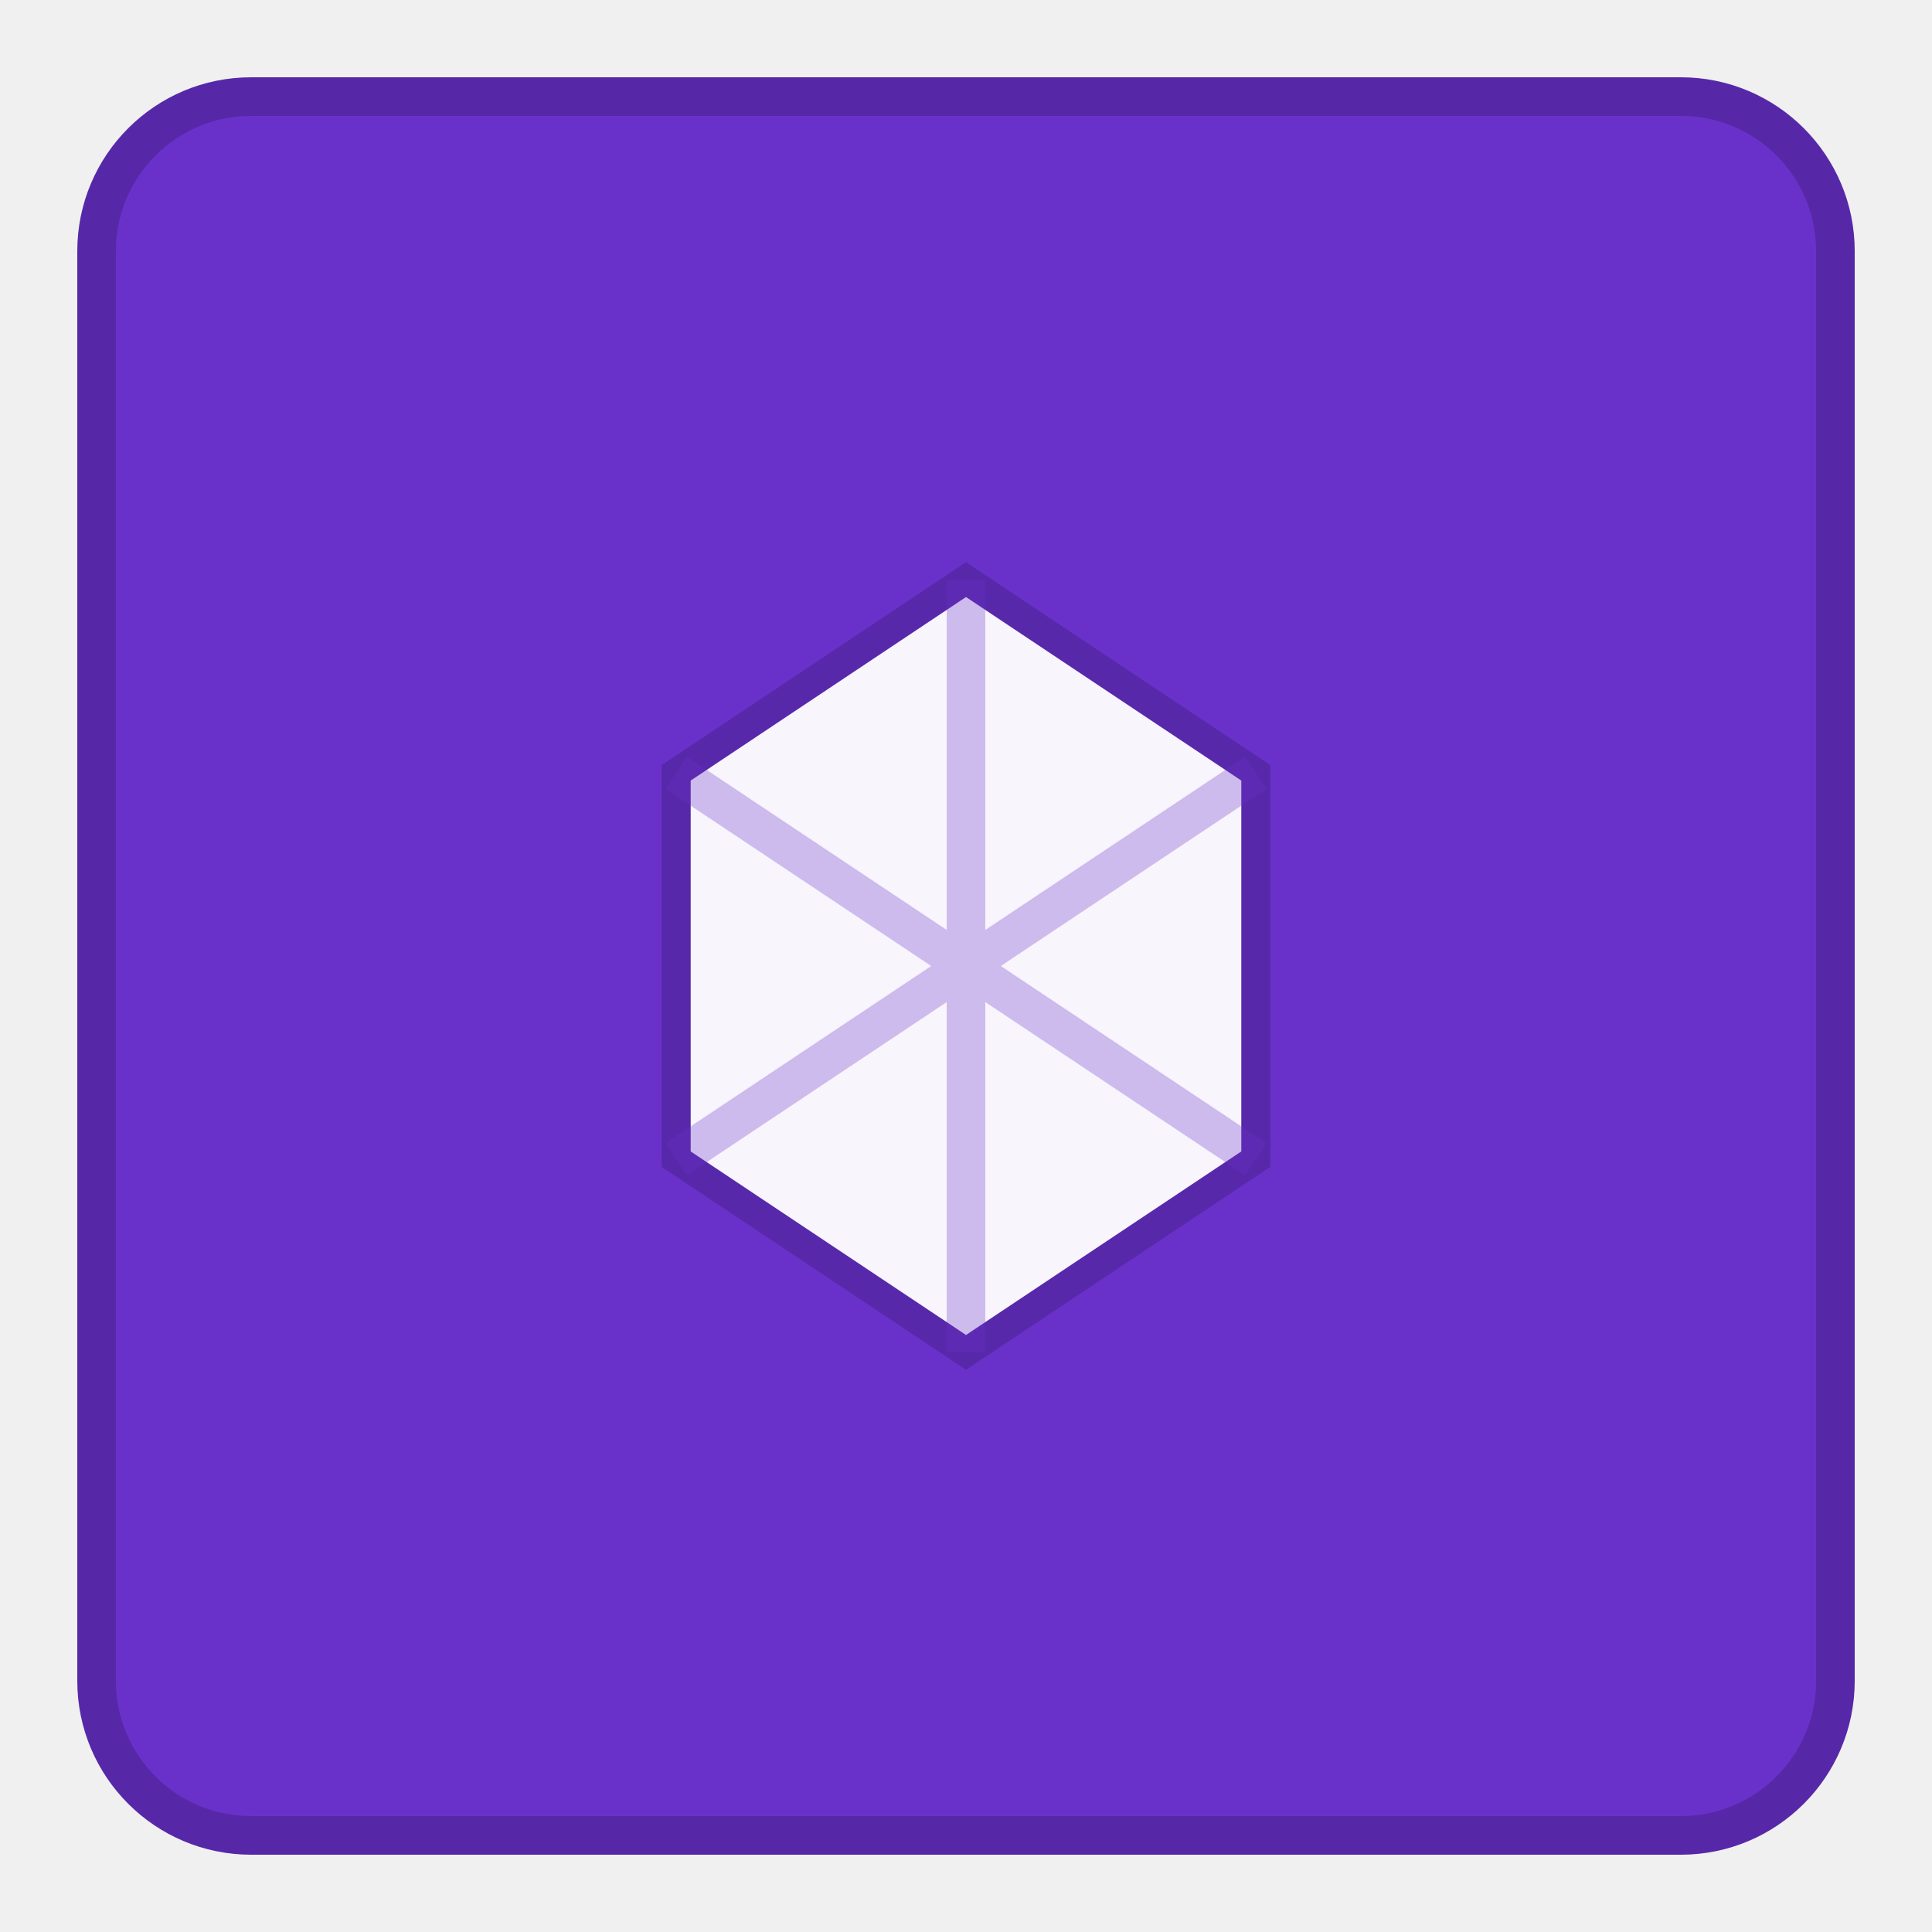
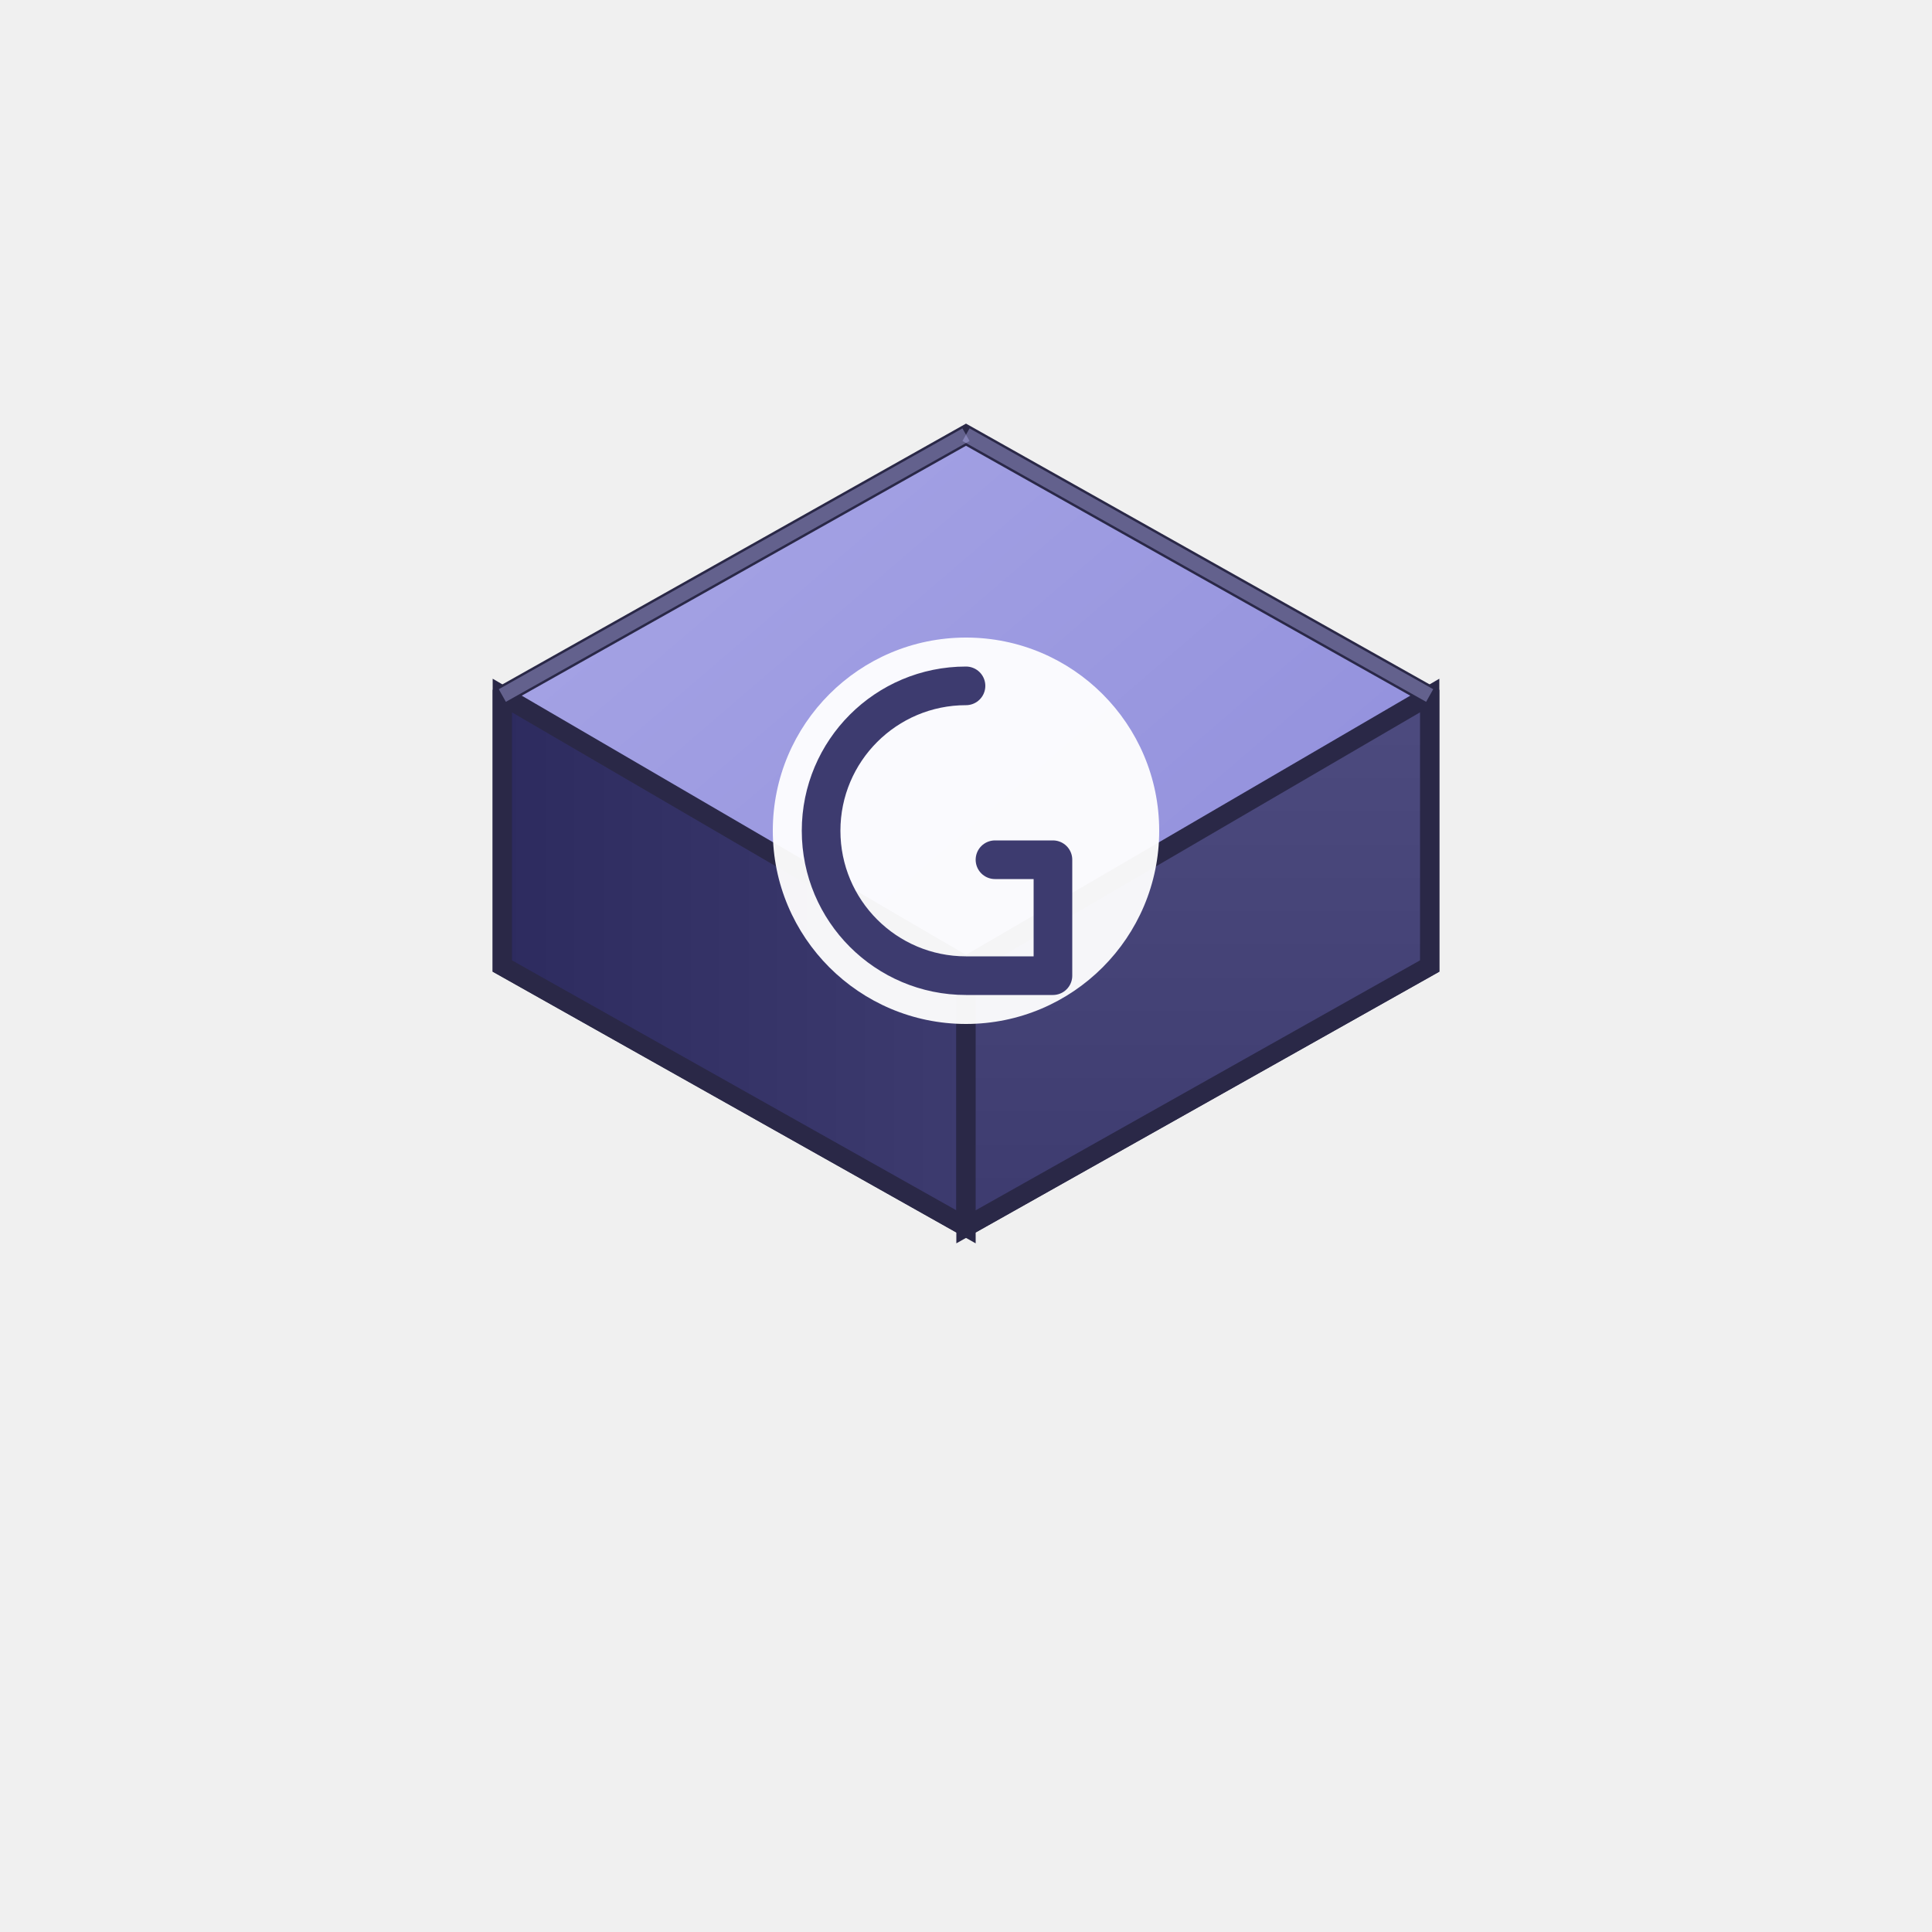
- <svg xmlns="http://www.w3.org/2000/svg" viewBox="0 0 100 100">
-   <rect x="5" y="5" width="90" height="90" rx="8" fill="#6A31CA" stroke="#5628A8" stroke-width="2" />
-   <g transform="translate(50, 50)">
-     <path d="M 0,-20 L 15,-10 L 15,10 L 0,20 L -15,10 L -15,-10 Z" fill="white" opacity="0.95" stroke="#5628A8" stroke-width="1.5" />
-     <path d="M 0,-20 L 0,20 M -15,-10 L 15,10 M -15,10 L 15,-10" stroke="#6A31CA" stroke-width="2" opacity="0.3" />
+ <svg xmlns="http://www.w3.org/2000/svg" viewBox="0 0 200 200">
+   <defs>
+     <linearGradient id="topFaceGradient" x1="0%" y1="0%" x2="100%" y2="100%">
+       <stop offset="0%" style="stop-color:#A8A6E6;stop-opacity:1" />
+       <stop offset="100%" style="stop-color:#8B89D9;stop-opacity:1" />
+     </linearGradient>
+     <linearGradient id="leftFaceGradient" x1="0%" y1="0%" x2="100%" y2="0%">
+       <stop offset="0%" style="stop-color:#2D2B5F;stop-opacity:1" />
+       <stop offset="100%" style="stop-color:#3D3B6F;stop-opacity:1" />
+     </linearGradient>
+     <linearGradient id="rightFaceGradient" x1="0%" y1="0%" x2="0%" y2="100%">
+       <stop offset="0%" style="stop-color:#4D4B7F;stop-opacity:1" />
+       <stop offset="100%" style="stop-color:#3D3B6F;stop-opacity:1" />
+     </linearGradient>
+   </defs>
+   <g transform="translate(100, 100)">
+     <path d="M 0,-55 L 48,-28 L 48,0 L 0,27 L -48,0 L -48,-28 Z" fill="url(#topFaceGradient)" stroke="#2A2847" stroke-width="2" />
+     <path d="M -48,-28 L -48,0 L 0,27 L 0,0 Z" fill="url(#leftFaceGradient)" stroke="#2A2847" stroke-width="2" />
+     <path d="M 0,0 L 0,27 L 48,0 L 48,-28 Z" fill="url(#rightFaceGradient)" stroke="#2A2847" stroke-width="2" />
+     <g transform="translate(0, -14)">
+       <circle cx="0" cy="0" r="20" fill="white" opacity="0.95" />
+       <path d="M 0,-15 A 15,15 0 0,0 0,15 L 9,15 L 9,3 L 3,3" stroke="#3D3B6F" stroke-width="4" fill="none" stroke-linecap="round" stroke-linejoin="round" />
+     </g>
+     <path d="M 0,-55 L 48,-28" stroke="#B8B6F6" stroke-width="1.5" opacity="0.4" />
+     <path d="M 0,-55 L -48,-28" stroke="#B8B6F6" stroke-width="1.5" opacity="0.4" />
  </g>
</svg>
